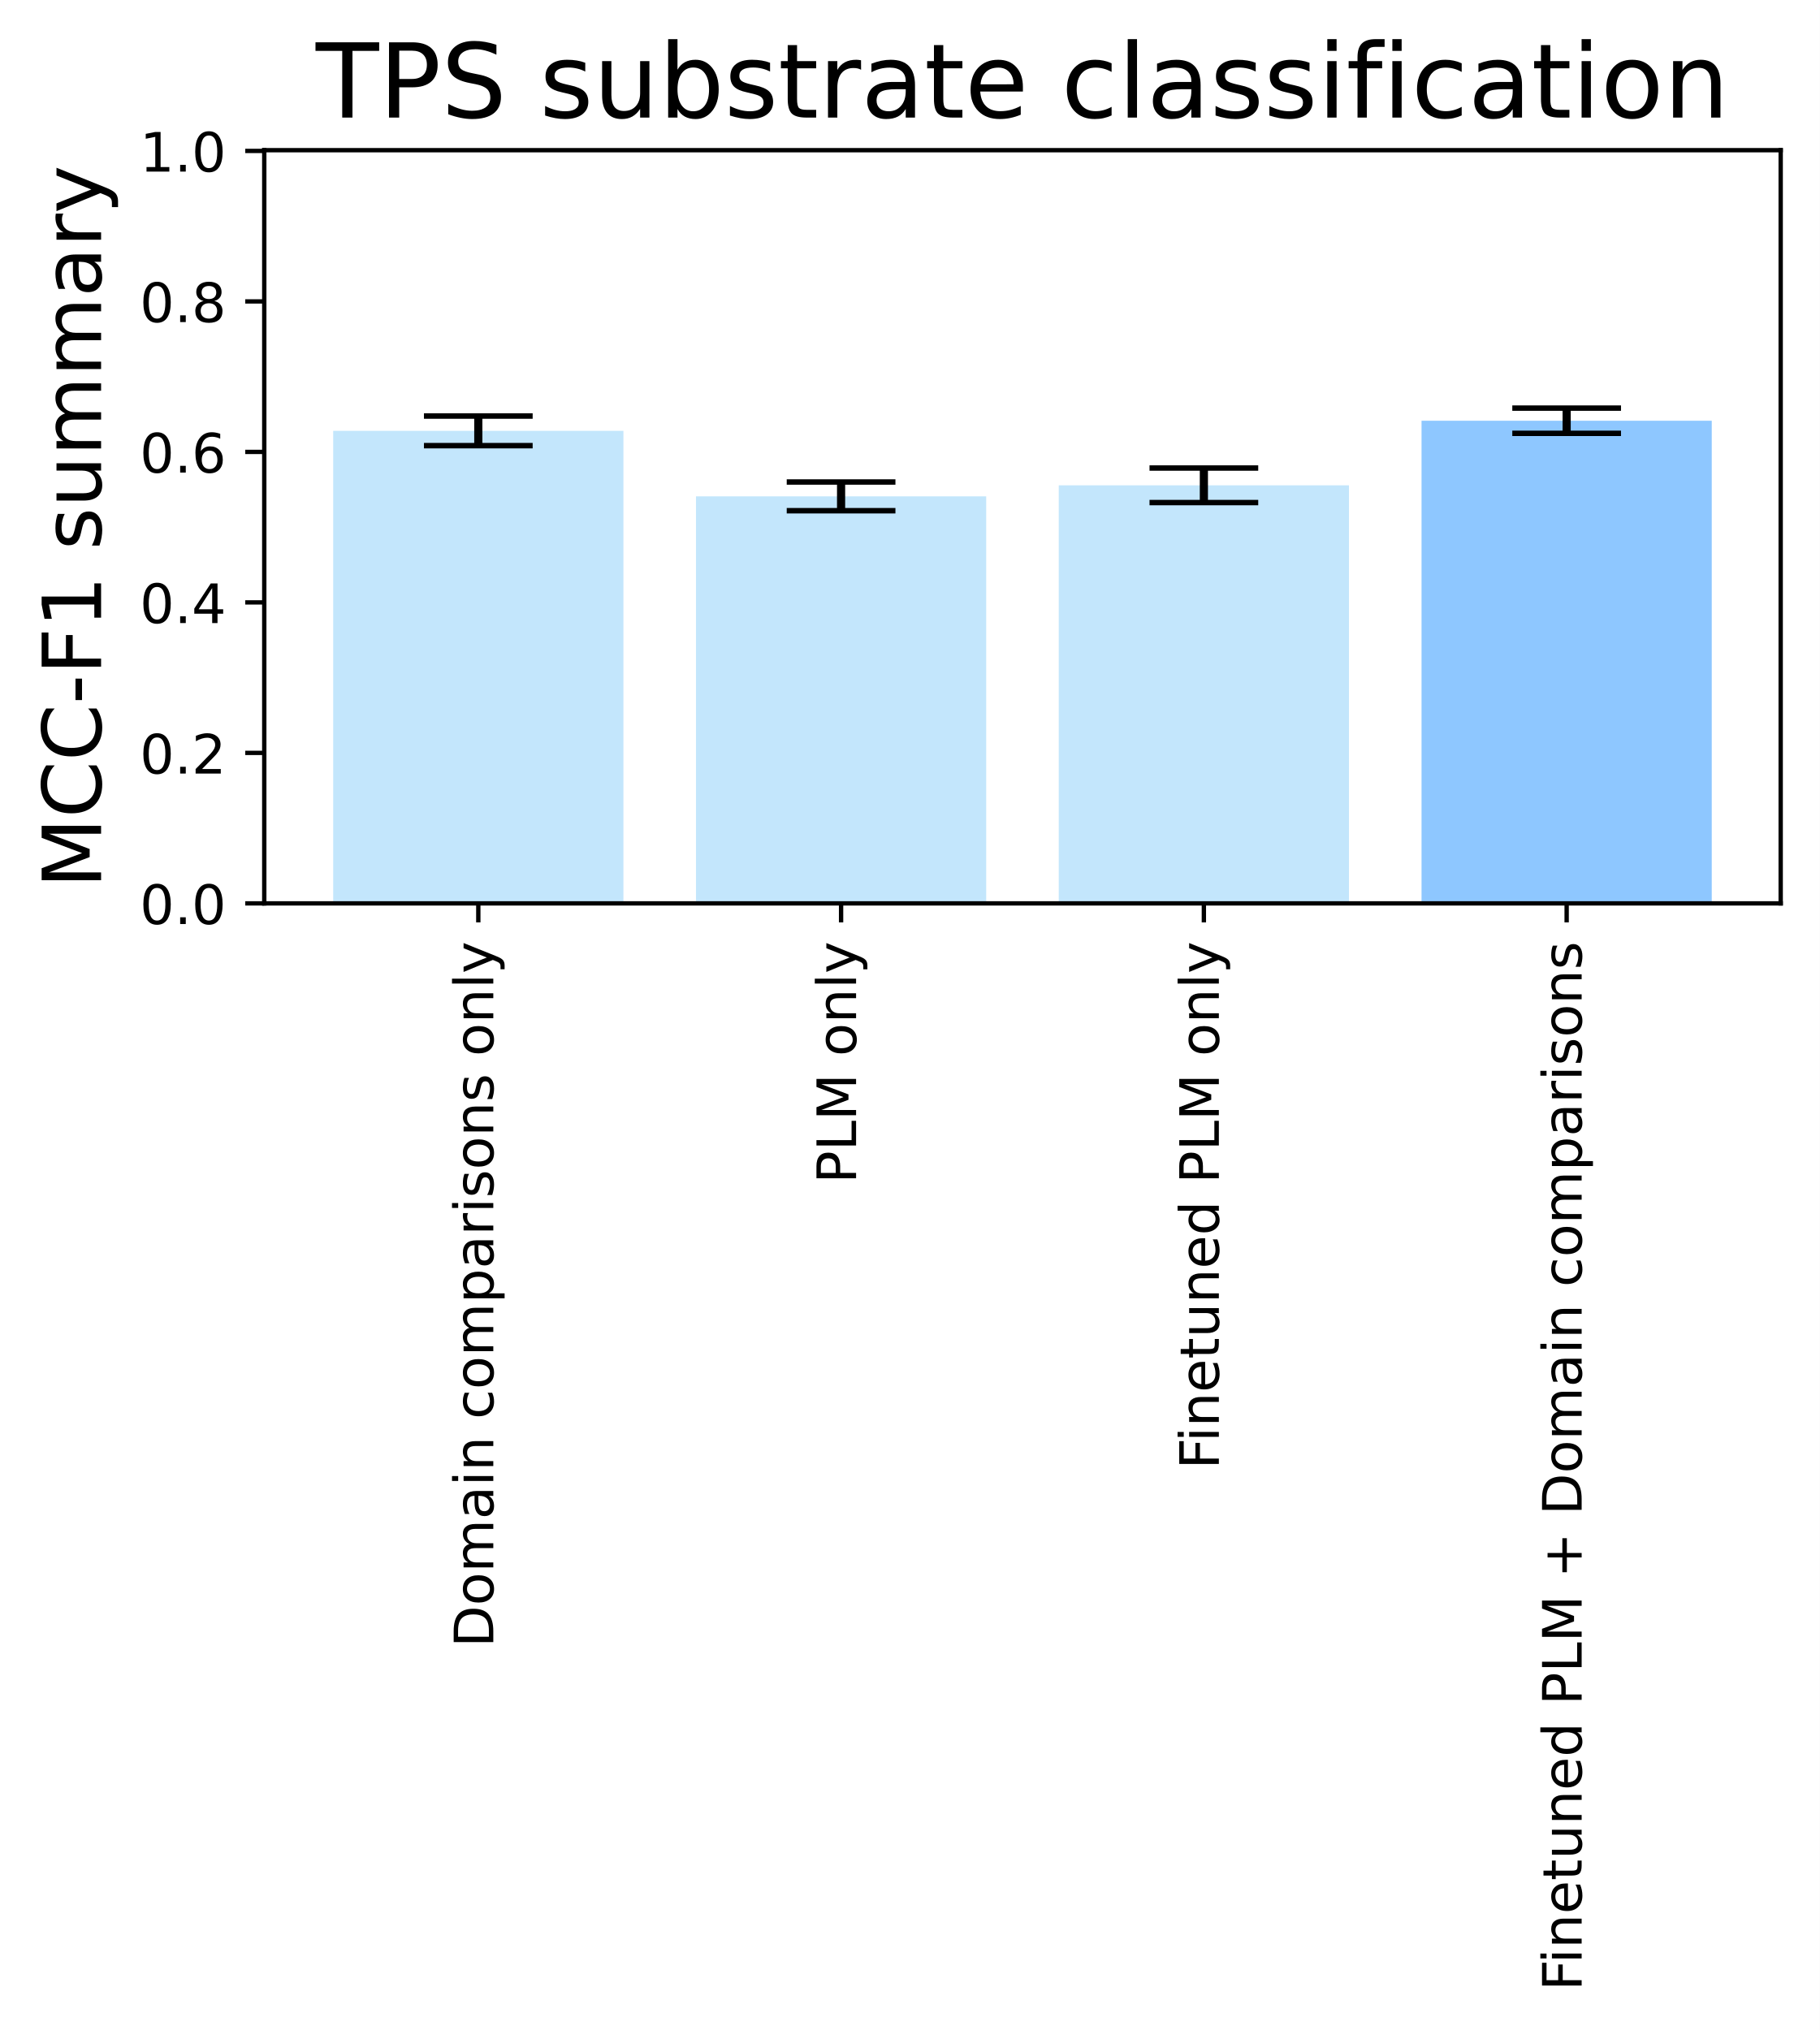
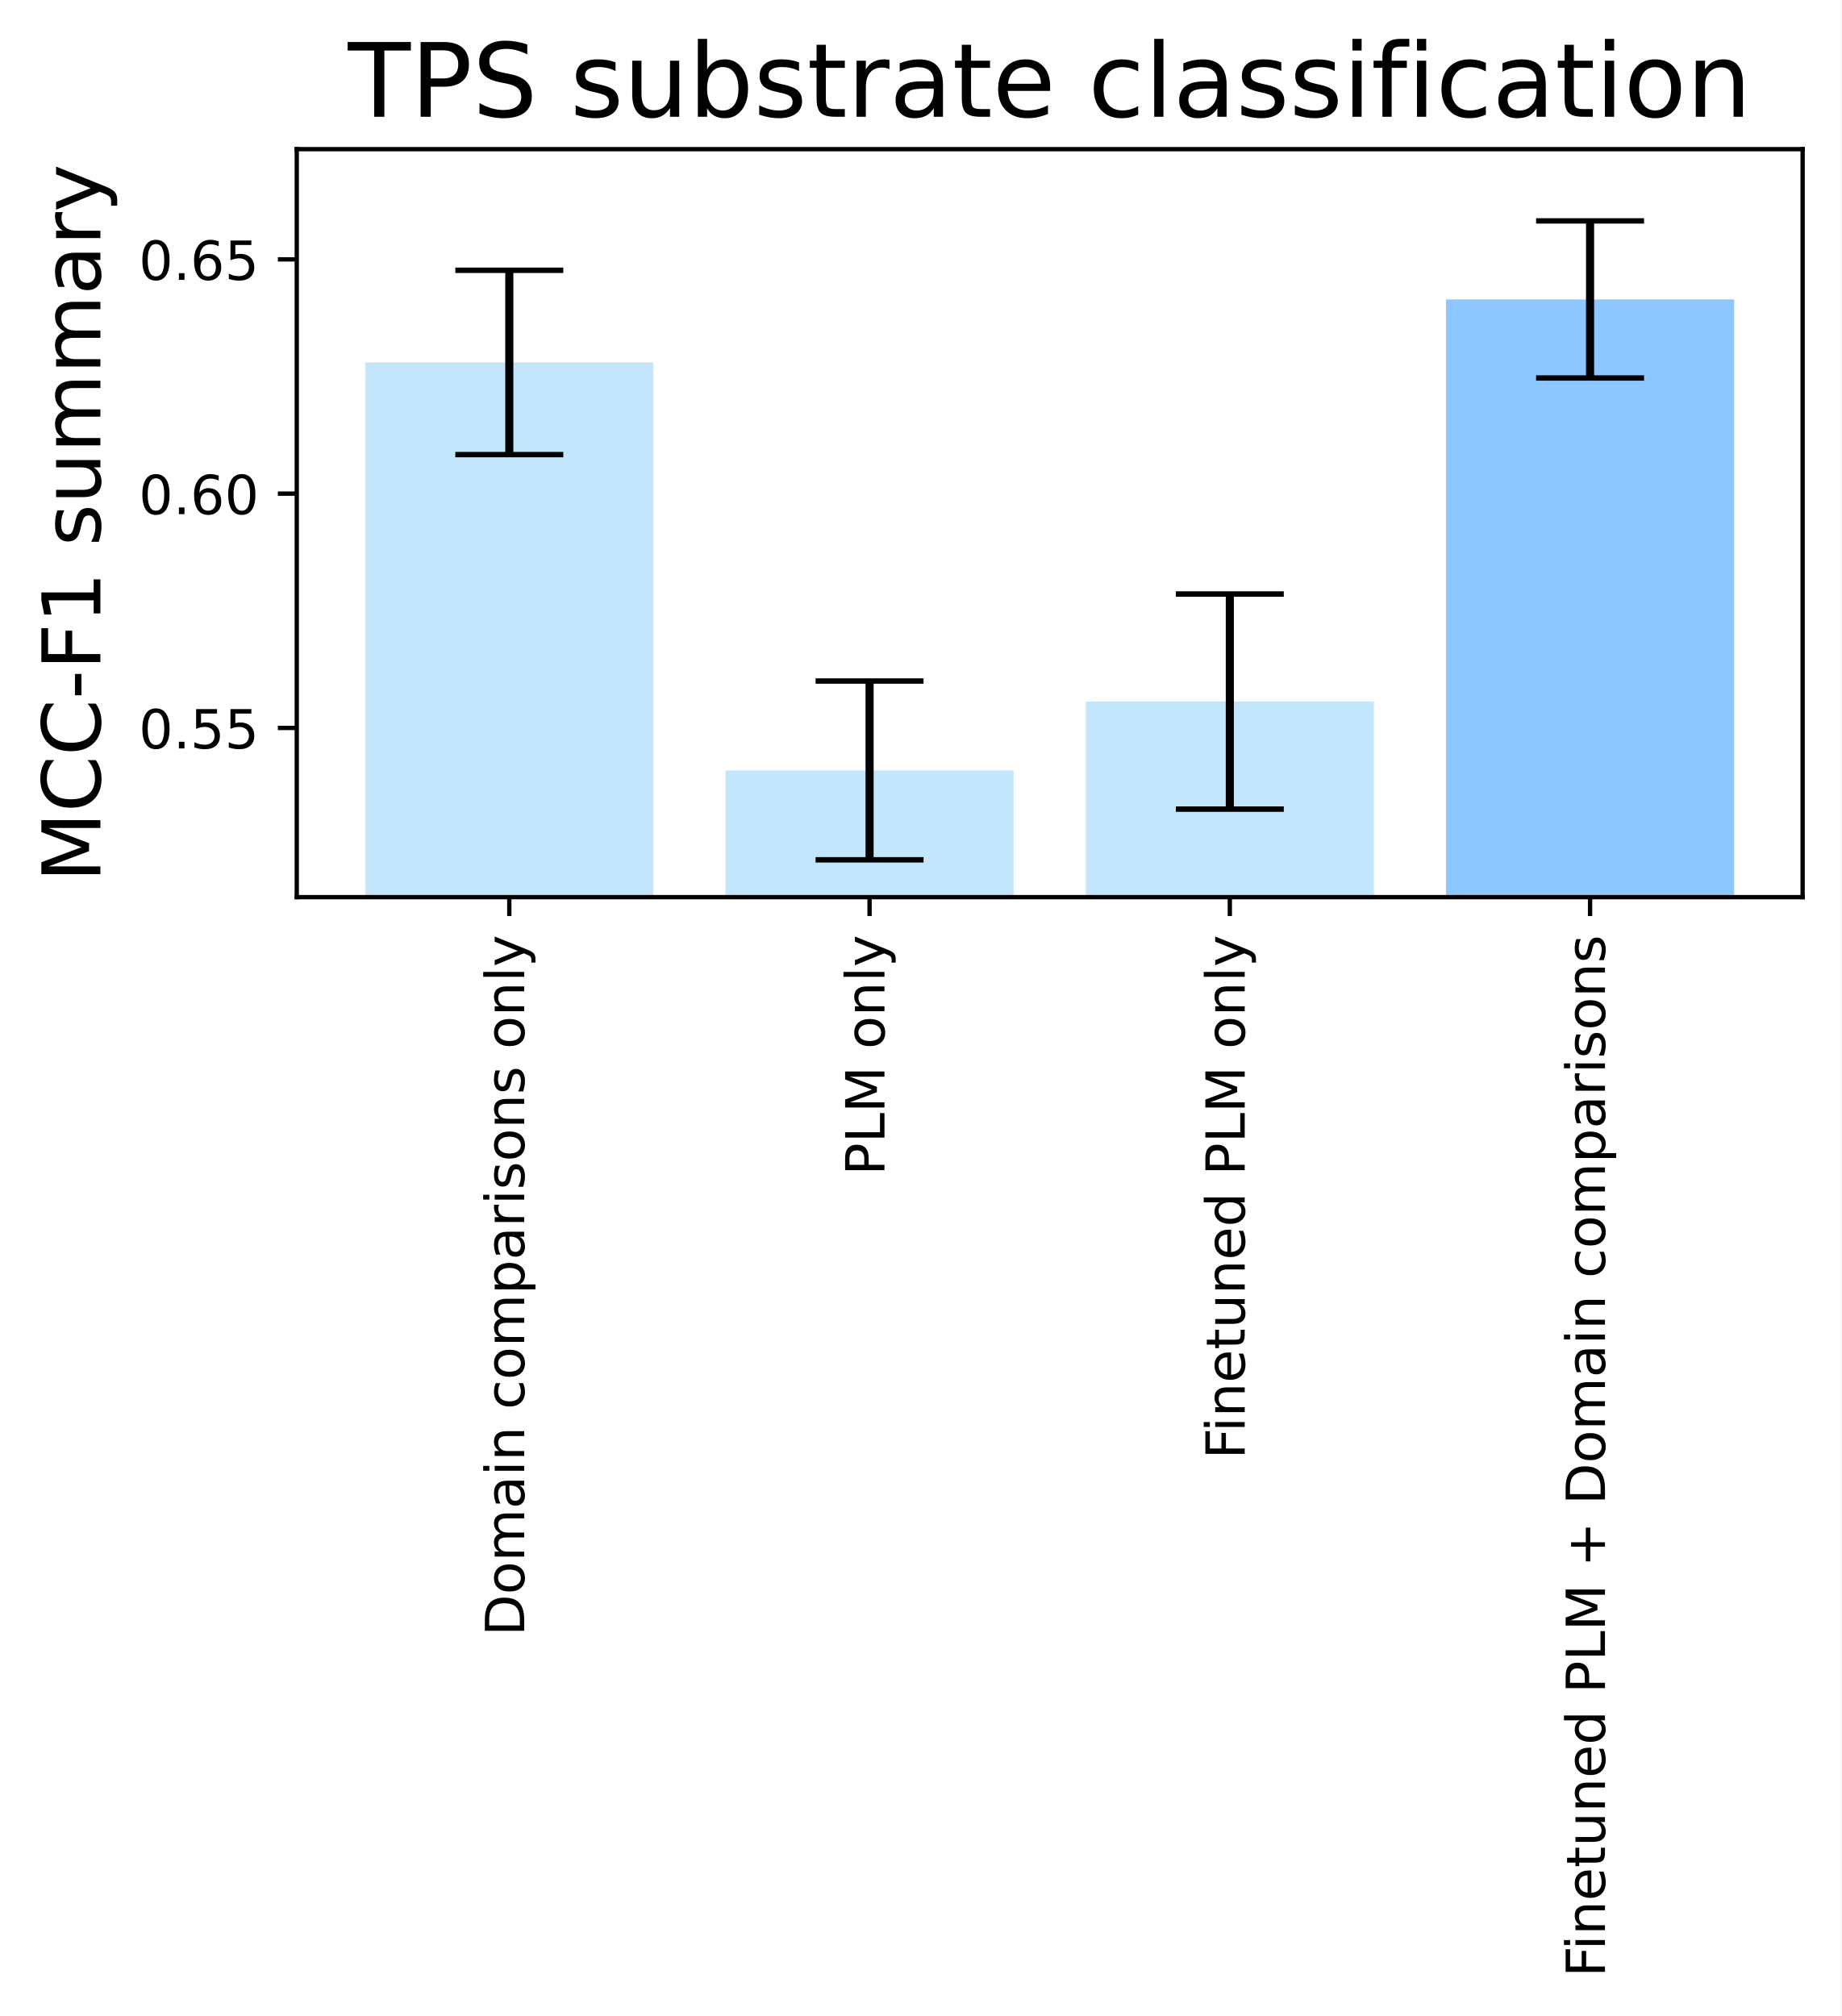
- <svg xmlns="http://www.w3.org/2000/svg" xmlns:xlink="http://www.w3.org/1999/xlink" width="334.82pt" height="373.553pt" viewBox="0 0 334.82 373.553" version="1.1">
+ <svg xmlns="http://www.w3.org/2000/svg" xmlns:xlink="http://www.w3.org/1999/xlink" width="341.183pt" height="373.553pt" viewBox="0 0 341.183 373.553" version="1.1">
  <defs>
    <style type="text/css">*{stroke-linejoin: round; stroke-linecap: butt}</style>
  </defs>
  <g id="figure_1">
    <g id="patch_1">
-       <path d="M 0 373.553  L 334.82 373.553  L 334.82 0  L 0 0  z " style="fill: #ffffff" />
+       <path d="M 0 373.553  L 341.183 373.553  L 341.183 0  L 0 0  z " style="fill: #ffffff" />
    </g>
    <g id="axes_1">
      <g id="patch_2">
-         <path d="M 48.62 166.237  L 327.62 166.237  L 327.62 27.637  L 48.62 27.637  z " style="fill: #ffffff" />
+         <path d="M 54.983 166.237  L 333.983 166.237  L 333.983 27.637  L 54.983 27.637  z " style="fill: #ffffff" />
      </g>
      <g id="patch_3">
-         <path d="M 61.302 166.237  L 114.699 166.237  L 114.699 79.283  L 61.302 79.283  z " clip-path="url(#p6fb49a8a9d)" style="fill: #87cefa; opacity: 0.5" />
+         <path d="M 67.665 612.416  L 121.062 612.416  L 121.062 67.156  L 67.665 67.156  z " clip-path="url(#pb8a973e468)" style="fill: #87cefa; opacity: 0.5" />
      </g>
      <g id="patch_4">
-         <path d="M 128.049 166.237  L 181.446 166.237  L 181.446 91.338  L 128.049 91.338  z " clip-path="url(#p6fb49a8a9d)" style="fill: #87cefa; opacity: 0.5" />
+         <path d="M 134.411 612.416  L 187.808 612.416  L 187.808 142.754  L 134.411 142.754  z " clip-path="url(#pb8a973e468)" style="fill: #87cefa; opacity: 0.5" />
      </g>
      <g id="patch_5">
-         <path d="M 194.795 166.237  L 248.192 166.237  L 248.192 89.304  L 194.795 89.304  z " clip-path="url(#p6fb49a8a9d)" style="fill: #87cefa; opacity: 0.5" />
+         <path d="M 201.157 612.416  L 254.555 612.416  L 254.555 129.997  L 201.157 129.997  z " clip-path="url(#pb8a973e468)" style="fill: #87cefa; opacity: 0.5" />
      </g>
      <g id="patch_6">
-         <path d="M 261.541 166.237  L 314.938 166.237  L 314.938 77.421  L 261.541 77.421  z " clip-path="url(#p6fb49a8a9d)" style="fill: #1e90ff; opacity: 0.5" />
+         <path d="M 267.904 612.416  L 321.301 612.416  L 321.301 55.484  L 267.904 55.484  z " clip-path="url(#pb8a973e468)" style="fill: #1e90ff; opacity: 0.5" />
      </g>
      <g id="matplotlib.axis_1">
        <g id="xtick_1">
          <g id="line2d_1">
            <defs>
-               <path id="m4527033ece" d="M 0 0  L 0 3.5  " style="stroke: #000000; stroke-width: 0.8" />
+               <path id="mb99699a117" d="M 0 0  L 0 3.5  " style="stroke: #000000; stroke-width: 0.8" />
            </defs>
            <g>
-               <use xlink:href="#m4527033ece" x="88.001" y="166.237" style="stroke: #000000; stroke-width: 0.8" />
+               <use xlink:href="#mb99699a117" x="94.363" y="166.237" style="stroke: #000000; stroke-width: 0.8" />
            </g>
          </g>
          <g id="text_1">
-             <g transform="translate(90.76007 303.148) rotate(-90) scale(0.1 -0.1)">
+             <g transform="translate(97.12257 303.148) rotate(-90) scale(0.1 -0.1)">
              <defs>
                <path id="DejaVuSans-44" d="M 1259 4147  L 1259 519  L 2022 519  Q 2988 519 3436 956  Q 3884 1394 3884 2338  Q 3884 3275 3436 3711  Q 2988 4147 2022 4147  L 1259 4147  z M 628 4666  L 1925 4666  Q 3281 4666 3915 4102  Q 4550 3538 4550 2338  Q 4550 1131 3912 565  Q 3275 0 1925 0  L 628 0  L 628 4666  z " transform="scale(0.015625)" />
                <path id="DejaVuSans-6f" d="M 1959 3097  Q 1497 3097 1228 2736  Q 959 2375 959 1747  Q 959 1119 1226 758  Q 1494 397 1959 397  Q 2419 397 2687 759  Q 2956 1122 2956 1747  Q 2956 2369 2687 2733  Q 2419 3097 1959 3097  z M 1959 3584  Q 2709 3584 3137 3096  Q 3566 2609 3566 1747  Q 3566 888 3137 398  Q 2709 -91 1959 -91  Q 1206 -91 779 398  Q 353 888 353 1747  Q 353 2609 779 3096  Q 1206 3584 1959 3584  z " transform="scale(0.015625)" />
                <path id="DejaVuSans-6d" d="M 3328 2828  Q 3544 3216 3844 3400  Q 4144 3584 4550 3584  Q 5097 3584 5394 3201  Q 5691 2819 5691 2113  L 5691 0  L 5113 0  L 5113 2094  Q 5113 2597 4934 2840  Q 4756 3084 4391 3084  Q 3944 3084 3684 2787  Q 3425 2491 3425 1978  L 3425 0  L 2847 0  L 2847 2094  Q 2847 2600 2669 2842  Q 2491 3084 2119 3084  Q 1678 3084 1418 2786  Q 1159 2488 1159 1978  L 1159 0  L 581 0  L 581 3500  L 1159 3500  L 1159 2956  Q 1356 3278 1631 3431  Q 1906 3584 2284 3584  Q 2666 3584 2933 3390  Q 3200 3197 3328 2828  z " transform="scale(0.015625)" />
                <path id="DejaVuSans-61" d="M 2194 1759  Q 1497 1759 1228 1600  Q 959 1441 959 1056  Q 959 750 1161 570  Q 1363 391 1709 391  Q 2188 391 2477 730  Q 2766 1069 2766 1631  L 2766 1759  L 2194 1759  z M 3341 1997  L 3341 0  L 2766 0  L 2766 531  Q 2569 213 2275 61  Q 1981 -91 1556 -91  Q 1019 -91 701 211  Q 384 513 384 1019  Q 384 1609 779 1909  Q 1175 2209 1959 2209  L 2766 2209  L 2766 2266  Q 2766 2663 2505 2880  Q 2244 3097 1772 3097  Q 1472 3097 1187 3025  Q 903 2953 641 2809  L 641 3341  Q 956 3463 1253 3523  Q 1550 3584 1831 3584  Q 2591 3584 2966 3190  Q 3341 2797 3341 1997  z " transform="scale(0.015625)" />
                <path id="DejaVuSans-69" d="M 603 3500  L 1178 3500  L 1178 0  L 603 0  L 603 3500  z M 603 4863  L 1178 4863  L 1178 4134  L 603 4134  L 603 4863  z " transform="scale(0.015625)" />
                <path id="DejaVuSans-6e" d="M 3513 2113  L 3513 0  L 2938 0  L 2938 2094  Q 2938 2591 2744 2837  Q 2550 3084 2163 3084  Q 1697 3084 1428 2787  Q 1159 2491 1159 1978  L 1159 0  L 581 0  L 581 3500  L 1159 3500  L 1159 2956  Q 1366 3272 1645 3428  Q 1925 3584 2291 3584  Q 2894 3584 3203 3211  Q 3513 2838 3513 2113  z " transform="scale(0.015625)" />
                <path id="DejaVuSans-20" transform="scale(0.015625)" />
                <path id="DejaVuSans-63" d="M 3122 3366  L 3122 2828  Q 2878 2963 2633 3030  Q 2388 3097 2138 3097  Q 1578 3097 1268 2742  Q 959 2388 959 1747  Q 959 1106 1268 751  Q 1578 397 2138 397  Q 2388 397 2633 464  Q 2878 531 3122 666  L 3122 134  Q 2881 22 2623 -34  Q 2366 -91 2075 -91  Q 1284 -91 818 406  Q 353 903 353 1747  Q 353 2603 823 3093  Q 1294 3584 2113 3584  Q 2378 3584 2631 3529  Q 2884 3475 3122 3366  z " transform="scale(0.015625)" />
                <path id="DejaVuSans-70" d="M 1159 525  L 1159 -1331  L 581 -1331  L 581 3500  L 1159 3500  L 1159 2969  Q 1341 3281 1617 3432  Q 1894 3584 2278 3584  Q 2916 3584 3314 3078  Q 3713 2572 3713 1747  Q 3713 922 3314 415  Q 2916 -91 2278 -91  Q 1894 -91 1617 61  Q 1341 213 1159 525  z M 3116 1747  Q 3116 2381 2855 2742  Q 2594 3103 2138 3103  Q 1681 3103 1420 2742  Q 1159 2381 1159 1747  Q 1159 1113 1420 752  Q 1681 391 2138 391  Q 2594 391 2855 752  Q 3116 1113 3116 1747  z " transform="scale(0.015625)" />
                <path id="DejaVuSans-72" d="M 2631 2963  Q 2534 3019 2420 3045  Q 2306 3072 2169 3072  Q 1681 3072 1420 2755  Q 1159 2438 1159 1844  L 1159 0  L 581 0  L 581 3500  L 1159 3500  L 1159 2956  Q 1341 3275 1631 3429  Q 1922 3584 2338 3584  Q 2397 3584 2469 3576  Q 2541 3569 2628 3553  L 2631 2963  z " transform="scale(0.015625)" />
                <path id="DejaVuSans-73" d="M 2834 3397  L 2834 2853  Q 2591 2978 2328 3040  Q 2066 3103 1784 3103  Q 1356 3103 1142 2972  Q 928 2841 928 2578  Q 928 2378 1081 2264  Q 1234 2150 1697 2047  L 1894 2003  Q 2506 1872 2764 1633  Q 3022 1394 3022 966  Q 3022 478 2636 193  Q 2250 -91 1575 -91  Q 1294 -91 989 -36  Q 684 19 347 128  L 347 722  Q 666 556 975 473  Q 1284 391 1588 391  Q 1994 391 2212 530  Q 2431 669 2431 922  Q 2431 1156 2273 1281  Q 2116 1406 1581 1522  L 1381 1569  Q 847 1681 609 1914  Q 372 2147 372 2553  Q 372 3047 722 3315  Q 1072 3584 1716 3584  Q 2034 3584 2315 3537  Q 2597 3491 2834 3397  z " transform="scale(0.015625)" />
                <path id="DejaVuSans-6c" d="M 603 4863  L 1178 4863  L 1178 0  L 603 0  L 603 4863  z " transform="scale(0.015625)" />
                <path id="DejaVuSans-79" d="M 2059 -325  Q 1816 -950 1584 -1140  Q 1353 -1331 966 -1331  L 506 -1331  L 506 -850  L 844 -850  Q 1081 -850 1212 -737  Q 1344 -625 1503 -206  L 1606 56  L 191 3500  L 800 3500  L 1894 763  L 2988 3500  L 3597 3500  L 2059 -325  z " transform="scale(0.015625)" />
              </defs>
              <use xlink:href="#DejaVuSans-44" />
              <use xlink:href="#DejaVuSans-6f" x="77.002" />
              <use xlink:href="#DejaVuSans-6d" x="138.184" />
              <use xlink:href="#DejaVuSans-61" x="235.596" />
              <use xlink:href="#DejaVuSans-69" x="296.875" />
              <use xlink:href="#DejaVuSans-6e" x="324.658" />
              <use xlink:href="#DejaVuSans-20" x="388.037" />
              <use xlink:href="#DejaVuSans-63" x="419.824" />
              <use xlink:href="#DejaVuSans-6f" x="474.805" />
              <use xlink:href="#DejaVuSans-6d" x="535.986" />
              <use xlink:href="#DejaVuSans-70" x="633.398" />
              <use xlink:href="#DejaVuSans-61" x="696.875" />
              <use xlink:href="#DejaVuSans-72" x="758.154" />
              <use xlink:href="#DejaVuSans-69" x="799.268" />
              <use xlink:href="#DejaVuSans-73" x="827.051" />
              <use xlink:href="#DejaVuSans-6f" x="879.15" />
              <use xlink:href="#DejaVuSans-6e" x="940.332" />
              <use xlink:href="#DejaVuSans-73" x="1003.711" />
              <use xlink:href="#DejaVuSans-20" x="1055.811" />
              <use xlink:href="#DejaVuSans-6f" x="1087.598" />
              <use xlink:href="#DejaVuSans-6e" x="1148.779" />
              <use xlink:href="#DejaVuSans-6c" x="1212.158" />
              <use xlink:href="#DejaVuSans-79" x="1239.941" />
            </g>
          </g>
        </g>
        <g id="xtick_2">
          <g id="line2d_2">
            <g>
-               <use xlink:href="#m4527033ece" x="154.747" y="166.237" style="stroke: #000000; stroke-width: 0.8" />
+               <use xlink:href="#mb99699a117" x="161.11" y="166.237" style="stroke: #000000; stroke-width: 0.8" />
            </g>
          </g>
          <g id="text_2">
-             <g transform="translate(157.5065 217.798) rotate(-90) scale(0.1 -0.1)">
+             <g transform="translate(163.869 217.798) rotate(-90) scale(0.1 -0.1)">
              <defs>
                <path id="DejaVuSans-50" d="M 1259 4147  L 1259 2394  L 2053 2394  Q 2494 2394 2734 2622  Q 2975 2850 2975 3272  Q 2975 3691 2734 3919  Q 2494 4147 2053 4147  L 1259 4147  z M 628 4666  L 2053 4666  Q 2838 4666 3239 4311  Q 3641 3956 3641 3272  Q 3641 2581 3239 2228  Q 2838 1875 2053 1875  L 1259 1875  L 1259 0  L 628 0  L 628 4666  z " transform="scale(0.015625)" />
                <path id="DejaVuSans-4c" d="M 628 4666  L 1259 4666  L 1259 531  L 3531 531  L 3531 0  L 628 0  L 628 4666  z " transform="scale(0.015625)" />
                <path id="DejaVuSans-4d" d="M 628 4666  L 1569 4666  L 2759 1491  L 3956 4666  L 4897 4666  L 4897 0  L 4281 0  L 4281 4097  L 3078 897  L 2444 897  L 1241 4097  L 1241 0  L 628 0  L 628 4666  z " transform="scale(0.015625)" />
              </defs>
              <use xlink:href="#DejaVuSans-50" />
              <use xlink:href="#DejaVuSans-4c" x="60.303" />
              <use xlink:href="#DejaVuSans-4d" x="116.016" />
              <use xlink:href="#DejaVuSans-20" x="202.295" />
              <use xlink:href="#DejaVuSans-6f" x="234.082" />
              <use xlink:href="#DejaVuSans-6e" x="295.264" />
              <use xlink:href="#DejaVuSans-6c" x="358.643" />
              <use xlink:href="#DejaVuSans-79" x="386.426" />
            </g>
          </g>
        </g>
        <g id="xtick_3">
          <g id="line2d_3">
            <g>
-               <use xlink:href="#m4527033ece" x="221.494" y="166.237" style="stroke: #000000; stroke-width: 0.8" />
+               <use xlink:href="#mb99699a117" x="227.856" y="166.237" style="stroke: #000000; stroke-width: 0.8" />
            </g>
          </g>
          <g id="text_3">
-             <g transform="translate(224.2529 270.3683) rotate(-90) scale(0.1 -0.1)">
+             <g transform="translate(230.6154 270.3683) rotate(-90) scale(0.1 -0.1)">
              <defs>
                <path id="DejaVuSans-46" d="M 628 4666  L 3309 4666  L 3309 4134  L 1259 4134  L 1259 2759  L 3109 2759  L 3109 2228  L 1259 2228  L 1259 0  L 628 0  L 628 4666  z " transform="scale(0.015625)" />
                <path id="DejaVuSans-65" d="M 3597 1894  L 3597 1613  L 953 1613  Q 991 1019 1311 708  Q 1631 397 2203 397  Q 2534 397 2845 478  Q 3156 559 3463 722  L 3463 178  Q 3153 47 2828 -22  Q 2503 -91 2169 -91  Q 1331 -91 842 396  Q 353 884 353 1716  Q 353 2575 817 3079  Q 1281 3584 2069 3584  Q 2775 3584 3186 3129  Q 3597 2675 3597 1894  z M 3022 2063  Q 3016 2534 2758 2815  Q 2500 3097 2075 3097  Q 1594 3097 1305 2825  Q 1016 2553 972 2059  L 3022 2063  z " transform="scale(0.015625)" />
                <path id="DejaVuSans-74" d="M 1172 4494  L 1172 3500  L 2356 3500  L 2356 3053  L 1172 3053  L 1172 1153  Q 1172 725 1289 603  Q 1406 481 1766 481  L 2356 481  L 2356 0  L 1766 0  Q 1100 0 847 248  Q 594 497 594 1153  L 594 3053  L 172 3053  L 172 3500  L 594 3500  L 594 4494  L 1172 4494  z " transform="scale(0.015625)" />
                <path id="DejaVuSans-75" d="M 544 1381  L 544 3500  L 1119 3500  L 1119 1403  Q 1119 906 1312 657  Q 1506 409 1894 409  Q 2359 409 2629 706  Q 2900 1003 2900 1516  L 2900 3500  L 3475 3500  L 3475 0  L 2900 0  L 2900 538  Q 2691 219 2414 64  Q 2138 -91 1772 -91  Q 1169 -91 856 284  Q 544 659 544 1381  z M 1991 3584  L 1991 3584  z " transform="scale(0.015625)" />
                <path id="DejaVuSans-64" d="M 2906 2969  L 2906 4863  L 3481 4863  L 3481 0  L 2906 0  L 2906 525  Q 2725 213 2448 61  Q 2172 -91 1784 -91  Q 1150 -91 751 415  Q 353 922 353 1747  Q 353 2572 751 3078  Q 1150 3584 1784 3584  Q 2172 3584 2448 3432  Q 2725 3281 2906 2969  z M 947 1747  Q 947 1113 1208 752  Q 1469 391 1925 391  Q 2381 391 2643 752  Q 2906 1113 2906 1747  Q 2906 2381 2643 2742  Q 2381 3103 1925 3103  Q 1469 3103 1208 2742  Q 947 2381 947 1747  z " transform="scale(0.015625)" />
              </defs>
              <use xlink:href="#DejaVuSans-46" />
              <use xlink:href="#DejaVuSans-69" x="50.27" />
              <use xlink:href="#DejaVuSans-6e" x="78.053" />
              <use xlink:href="#DejaVuSans-65" x="141.432" />
              <use xlink:href="#DejaVuSans-74" x="202.955" />
              <use xlink:href="#DejaVuSans-75" x="242.164" />
              <use xlink:href="#DejaVuSans-6e" x="305.543" />
              <use xlink:href="#DejaVuSans-65" x="368.922" />
              <use xlink:href="#DejaVuSans-64" x="430.445" />
              <use xlink:href="#DejaVuSans-20" x="493.922" />
              <use xlink:href="#DejaVuSans-50" x="525.709" />
              <use xlink:href="#DejaVuSans-4c" x="586.012" />
              <use xlink:href="#DejaVuSans-4d" x="641.725" />
              <use xlink:href="#DejaVuSans-20" x="728.004" />
              <use xlink:href="#DejaVuSans-6f" x="759.791" />
              <use xlink:href="#DejaVuSans-6e" x="820.973" />
              <use xlink:href="#DejaVuSans-6c" x="884.352" />
              <use xlink:href="#DejaVuSans-79" x="912.135" />
            </g>
          </g>
        </g>
        <g id="xtick_4">
          <g id="line2d_4">
            <g>
-               <use xlink:href="#m4527033ece" x="288.24" y="166.237" style="stroke: #000000; stroke-width: 0.8" />
+               <use xlink:href="#mb99699a117" x="294.602" y="166.237" style="stroke: #000000; stroke-width: 0.8" />
            </g>
          </g>
          <g id="text_4">
-             <g transform="translate(290.9993 366.3527) rotate(-90) scale(0.1 -0.1)">
+             <g transform="translate(297.3618 366.3527) rotate(-90) scale(0.1 -0.1)">
              <defs>
                <path id="DejaVuSans-2b" d="M 2944 4013  L 2944 2272  L 4684 2272  L 4684 1741  L 2944 1741  L 2944 0  L 2419 0  L 2419 1741  L 678 1741  L 678 2272  L 2419 2272  L 2419 4013  L 2944 4013  z " transform="scale(0.015625)" />
              </defs>
              <use xlink:href="#DejaVuSans-46" />
              <use xlink:href="#DejaVuSans-69" x="50.27" />
              <use xlink:href="#DejaVuSans-6e" x="78.053" />
              <use xlink:href="#DejaVuSans-65" x="141.432" />
              <use xlink:href="#DejaVuSans-74" x="202.955" />
              <use xlink:href="#DejaVuSans-75" x="242.164" />
              <use xlink:href="#DejaVuSans-6e" x="305.543" />
              <use xlink:href="#DejaVuSans-65" x="368.922" />
              <use xlink:href="#DejaVuSans-64" x="430.445" />
              <use xlink:href="#DejaVuSans-20" x="493.922" />
              <use xlink:href="#DejaVuSans-50" x="525.709" />
              <use xlink:href="#DejaVuSans-4c" x="586.012" />
              <use xlink:href="#DejaVuSans-4d" x="641.725" />
              <use xlink:href="#DejaVuSans-20" x="728.004" />
              <use xlink:href="#DejaVuSans-2b" x="759.791" />
              <use xlink:href="#DejaVuSans-20" x="843.58" />
              <use xlink:href="#DejaVuSans-44" x="875.367" />
              <use xlink:href="#DejaVuSans-6f" x="952.369" />
              <use xlink:href="#DejaVuSans-6d" x="1013.551" />
              <use xlink:href="#DejaVuSans-61" x="1110.963" />
              <use xlink:href="#DejaVuSans-69" x="1172.242" />
              <use xlink:href="#DejaVuSans-6e" x="1200.025" />
              <use xlink:href="#DejaVuSans-20" x="1263.404" />
              <use xlink:href="#DejaVuSans-63" x="1295.191" />
              <use xlink:href="#DejaVuSans-6f" x="1350.172" />
              <use xlink:href="#DejaVuSans-6d" x="1411.354" />
              <use xlink:href="#DejaVuSans-70" x="1508.766" />
              <use xlink:href="#DejaVuSans-61" x="1572.242" />
              <use xlink:href="#DejaVuSans-72" x="1633.521" />
              <use xlink:href="#DejaVuSans-69" x="1674.635" />
              <use xlink:href="#DejaVuSans-73" x="1702.418" />
              <use xlink:href="#DejaVuSans-6f" x="1754.518" />
              <use xlink:href="#DejaVuSans-6e" x="1815.699" />
              <use xlink:href="#DejaVuSans-73" x="1879.078" />
            </g>
          </g>
        </g>
      </g>
      <g id="matplotlib.axis_2">
        <g id="ytick_1">
          <g id="line2d_5">
            <defs>
-               <path id="md276d416a2" d="M 0 0  L -3.5 0  " style="stroke: #000000; stroke-width: 0.8" />
+               <path id="m0a76ee9737" d="M 0 0  L -3.5 0  " style="stroke: #000000; stroke-width: 0.8" />
            </defs>
            <g>
-               <use xlink:href="#md276d416a2" x="48.62" y="166.237" style="stroke: #000000; stroke-width: 0.8" />
+               <use xlink:href="#m0a76ee9737" x="54.983" y="134.882" style="stroke: #000000; stroke-width: 0.8" />
            </g>
          </g>
          <g id="text_5">
-             <g transform="translate(25.71719 170.0362) scale(0.1 -0.1)">
+             <g transform="translate(25.71719 138.6815) scale(0.1 -0.1)">
              <defs>
                <path id="DejaVuSans-30" d="M 2034 4250  Q 1547 4250 1301 3770  Q 1056 3291 1056 2328  Q 1056 1369 1301 889  Q 1547 409 2034 409  Q 2525 409 2770 889  Q 3016 1369 3016 2328  Q 3016 3291 2770 3770  Q 2525 4250 2034 4250  z M 2034 4750  Q 2819 4750 3233 4129  Q 3647 3509 3647 2328  Q 3647 1150 3233 529  Q 2819 -91 2034 -91  Q 1250 -91 836 529  Q 422 1150 422 2328  Q 422 3509 836 4129  Q 1250 4750 2034 4750  z " transform="scale(0.015625)" />
                <path id="DejaVuSans-2e" d="M 684 794  L 1344 794  L 1344 0  L 684 0  L 684 794  z " transform="scale(0.015625)" />
+                 <path id="DejaVuSans-35" d="M 691 4666  L 3169 4666  L 3169 4134  L 1269 4134  L 1269 2991  Q 1406 3038 1543 3061  Q 1681 3084 1819 3084  Q 2600 3084 3056 2656  Q 3513 2228 3513 1497  Q 3513 744 3044 326  Q 2575 -91 1722 -91  Q 1428 -91 1123 -41  Q 819 9 494 109  L 494 744  Q 775 591 1075 516  Q 1375 441 1709 441  Q 2250 441 2565 725  Q 2881 1009 2881 1497  Q 2881 1984 2565 2268  Q 2250 2553 1709 2553  Q 1456 2553 1204 2497  Q 953 2441 691 2322  L 691 4666  z " transform="scale(0.015625)" />
              </defs>
              <use xlink:href="#DejaVuSans-30" />
              <use xlink:href="#DejaVuSans-2e" x="63.623" />
-               <use xlink:href="#DejaVuSans-30" x="95.41" />
+               <use xlink:href="#DejaVuSans-35" x="95.41" />
+               <use xlink:href="#DejaVuSans-35" x="159.033" />
            </g>
          </g>
        </g>
        <g id="ytick_2">
          <g id="line2d_6">
            <g>
-               <use xlink:href="#md276d416a2" x="48.62" y="138.545" style="stroke: #000000; stroke-width: 0.8" />
+               <use xlink:href="#m0a76ee9737" x="54.983" y="91.47" style="stroke: #000000; stroke-width: 0.8" />
            </g>
          </g>
          <g id="text_6">
-             <g transform="translate(25.71719 142.3439) scale(0.1 -0.1)">
-               <defs>
-                 <path id="DejaVuSans-32" d="M 1228 531  L 3431 531  L 3431 0  L 469 0  L 469 531  Q 828 903 1448 1529  Q 2069 2156 2228 2338  Q 2531 2678 2651 2914  Q 2772 3150 2772 3378  Q 2772 3750 2511 3984  Q 2250 4219 1831 4219  Q 1534 4219 1204 4116  Q 875 4013 500 3803  L 500 4441  Q 881 4594 1212 4672  Q 1544 4750 1819 4750  Q 2544 4750 2975 4387  Q 3406 4025 3406 3419  Q 3406 3131 3298 2873  Q 3191 2616 2906 2266  Q 2828 2175 2409 1742  Q 1991 1309 1228 531  z " transform="scale(0.015625)" />
-               </defs>
-               <use xlink:href="#DejaVuSans-30" />
-               <use xlink:href="#DejaVuSans-2e" x="63.623" />
-               <use xlink:href="#DejaVuSans-32" x="95.41" />
-             </g>
-           </g>
-         </g>
-         <g id="ytick_3">
-           <g id="line2d_7">
-             <g>
-               <use xlink:href="#md276d416a2" x="48.62" y="110.852" style="stroke: #000000; stroke-width: 0.8" />
-             </g>
-           </g>
-           <g id="text_7">
-             <g transform="translate(25.71719 114.6516) scale(0.1 -0.1)">
-               <defs>
-                 <path id="DejaVuSans-34" d="M 2419 4116  L 825 1625  L 2419 1625  L 2419 4116  z M 2253 4666  L 3047 4666  L 3047 1625  L 3713 1625  L 3713 1100  L 3047 1100  L 3047 0  L 2419 0  L 2419 1100  L 313 1100  L 313 1709  L 2253 4666  z " transform="scale(0.015625)" />
-               </defs>
-               <use xlink:href="#DejaVuSans-30" />
-               <use xlink:href="#DejaVuSans-2e" x="63.623" />
-               <use xlink:href="#DejaVuSans-34" x="95.41" />
-             </g>
-           </g>
-         </g>
-         <g id="ytick_4">
-           <g id="line2d_8">
-             <g>
-               <use xlink:href="#md276d416a2" x="48.62" y="83.16" style="stroke: #000000; stroke-width: 0.8" />
-             </g>
-           </g>
-           <g id="text_8">
-             <g transform="translate(25.71719 86.95933) scale(0.1 -0.1)">
+             <g transform="translate(25.71719 95.26941) scale(0.1 -0.1)">
              <defs>
                <path id="DejaVuSans-36" d="M 2113 2584  Q 1688 2584 1439 2293  Q 1191 2003 1191 1497  Q 1191 994 1439 701  Q 1688 409 2113 409  Q 2538 409 2786 701  Q 3034 994 3034 1497  Q 3034 2003 2786 2293  Q 2538 2584 2113 2584  z M 3366 4563  L 3366 3988  Q 3128 4100 2886 4159  Q 2644 4219 2406 4219  Q 1781 4219 1451 3797  Q 1122 3375 1075 2522  Q 1259 2794 1537 2939  Q 1816 3084 2150 3084  Q 2853 3084 3261 2657  Q 3669 2231 3669 1497  Q 3669 778 3244 343  Q 2819 -91 2113 -91  Q 1303 -91 875 529  Q 447 1150 447 2328  Q 447 3434 972 4092  Q 1497 4750 2381 4750  Q 2619 4750 2861 4703  Q 3103 4656 3366 4563  z " transform="scale(0.015625)" />
              </defs>
              <use xlink:href="#DejaVuSans-30" />
              <use xlink:href="#DejaVuSans-2e" x="63.623" />
              <use xlink:href="#DejaVuSans-36" x="95.41" />
-             </g>
-           </g>
-         </g>
-         <g id="ytick_5">
-           <g id="line2d_9">
-             <g>
-               <use xlink:href="#md276d416a2" x="48.62" y="55.468" style="stroke: #000000; stroke-width: 0.8" />
-             </g>
-           </g>
-           <g id="text_9">
-             <g transform="translate(25.71719 59.26702) scale(0.1 -0.1)">
-               <defs>
-                 <path id="DejaVuSans-38" d="M 2034 2216  Q 1584 2216 1326 1975  Q 1069 1734 1069 1313  Q 1069 891 1326 650  Q 1584 409 2034 409  Q 2484 409 2743 651  Q 3003 894 3003 1313  Q 3003 1734 2745 1975  Q 2488 2216 2034 2216  z M 1403 2484  Q 997 2584 770 2862  Q 544 3141 544 3541  Q 544 4100 942 4425  Q 1341 4750 2034 4750  Q 2731 4750 3128 4425  Q 3525 4100 3525 3541  Q 3525 3141 3298 2862  Q 3072 2584 2669 2484  Q 3125 2378 3379 2068  Q 3634 1759 3634 1313  Q 3634 634 3220 271  Q 2806 -91 2034 -91  Q 1263 -91 848 271  Q 434 634 434 1313  Q 434 1759 690 2068  Q 947 2378 1403 2484  z M 1172 3481  Q 1172 3119 1398 2916  Q 1625 2713 2034 2713  Q 2441 2713 2670 2916  Q 2900 3119 2900 3481  Q 2900 3844 2670 4047  Q 2441 4250 2034 4250  Q 1625 4250 1398 4047  Q 1172 3844 1172 3481  z " transform="scale(0.015625)" />
-               </defs>
+               <use xlink:href="#DejaVuSans-30" x="159.033" />
+             </g>
+           </g>
+         </g>
+         <g id="ytick_3">
+           <g id="line2d_7">
+             <g>
+               <use xlink:href="#m0a76ee9737" x="54.983" y="48.058" style="stroke: #000000; stroke-width: 0.8" />
+             </g>
+           </g>
+           <g id="text_7">
+             <g transform="translate(25.71719 51.85727) scale(0.1 -0.1)">
              <use xlink:href="#DejaVuSans-30" />
              <use xlink:href="#DejaVuSans-2e" x="63.623" />
-               <use xlink:href="#DejaVuSans-38" x="95.41" />
-             </g>
-           </g>
-         </g>
-         <g id="ytick_6">
-           <g id="line2d_10">
-             <g>
-               <use xlink:href="#md276d416a2" x="48.62" y="27.775" style="stroke: #000000; stroke-width: 0.8" />
-             </g>
-           </g>
-           <g id="text_10">
-             <g transform="translate(25.71719 31.57471) scale(0.1 -0.1)">
-               <defs>
-                 <path id="DejaVuSans-31" d="M 794 531  L 1825 531  L 1825 4091  L 703 3866  L 703 4441  L 1819 4666  L 2450 4666  L 2450 531  L 3481 531  L 3481 0  L 794 0  L 794 531  z " transform="scale(0.015625)" />
-               </defs>
-               <use xlink:href="#DejaVuSans-31" />
-               <use xlink:href="#DejaVuSans-2e" x="63.623" />
-               <use xlink:href="#DejaVuSans-30" x="95.41" />
-             </g>
-           </g>
-         </g>
-         <g id="text_11">
+               <use xlink:href="#DejaVuSans-36" x="95.41" />
+               <use xlink:href="#DejaVuSans-35" x="159.033" />
+             </g>
+           </g>
+         </g>
+         <g id="text_8">
          <g transform="translate(18.59766 163.4468) rotate(-90) scale(0.15 -0.15)">
            <defs>
              <path id="DejaVuSans-43" d="M 4122 4306  L 4122 3641  Q 3803 3938 3442 4084  Q 3081 4231 2675 4231  Q 1875 4231 1450 3742  Q 1025 3253 1025 2328  Q 1025 1406 1450 917  Q 1875 428 2675 428  Q 3081 428 3442 575  Q 3803 722 4122 1019  L 4122 359  Q 3791 134 3420 21  Q 3050 -91 2638 -91  Q 1578 -91 968 557  Q 359 1206 359 2328  Q 359 3453 968 4101  Q 1578 4750 2638 4750  Q 3056 4750 3426 4639  Q 3797 4528 4122 4306  z " transform="scale(0.015625)" />
              <path id="DejaVuSans-2d" d="M 313 2009  L 1997 2009  L 1997 1497  L 313 1497  L 313 2009  z " transform="scale(0.015625)" />
+               <path id="DejaVuSans-31" d="M 794 531  L 1825 531  L 1825 4091  L 703 3866  L 703 4441  L 1819 4666  L 2450 4666  L 2450 531  L 3481 531  L 3481 0  L 794 0  L 794 531  z " transform="scale(0.015625)" />
            </defs>
            <use xlink:href="#DejaVuSans-4d" />
            <use xlink:href="#DejaVuSans-43" x="86.279" />
            <use xlink:href="#DejaVuSans-43" x="156.104" />
            <use xlink:href="#DejaVuSans-2d" x="225.928" />
            <use xlink:href="#DejaVuSans-46" x="262.012" />
            <use xlink:href="#DejaVuSans-31" x="319.531" />
            <use xlink:href="#DejaVuSans-20" x="383.154" />
            <use xlink:href="#DejaVuSans-73" x="414.941" />
            <use xlink:href="#DejaVuSans-75" x="467.041" />
            <use xlink:href="#DejaVuSans-6d" x="530.42" />
            <use xlink:href="#DejaVuSans-6d" x="627.832" />
            <use xlink:href="#DejaVuSans-61" x="725.244" />
            <use xlink:href="#DejaVuSans-72" x="786.523" />
            <use xlink:href="#DejaVuSans-79" x="827.637" />
          </g>
        </g>
      </g>
      <g id="LineCollection_1">
-         <path d="M 88.001 82.006  L 88.001 76.56  " clip-path="url(#p6fb49a8a9d)" style="fill: none; stroke: #000000; stroke-width: 1.5" />
-         <path d="M 154.747 93.98  L 154.747 88.697  " clip-path="url(#p6fb49a8a9d)" style="fill: none; stroke: #000000; stroke-width: 1.5" />
-         <path d="M 221.494 92.482  L 221.494 86.126  " clip-path="url(#p6fb49a8a9d)" style="fill: none; stroke: #000000; stroke-width: 1.5" />
-         <path d="M 288.24 79.742  L 288.24 75.101  " clip-path="url(#p6fb49a8a9d)" style="fill: none; stroke: #000000; stroke-width: 1.5" />
-       </g>
-       <g id="line2d_11">
+         <path d="M 94.363 84.231  L 94.363 50.081  " clip-path="url(#pb8a973e468)" style="fill: none; stroke: #000000; stroke-width: 1.5" />
+         <path d="M 161.11 159.318  L 161.11 126.189  " clip-path="url(#pb8a973e468)" style="fill: none; stroke: #000000; stroke-width: 1.5" />
+         <path d="M 227.856 149.926  L 227.856 110.068  " clip-path="url(#pb8a973e468)" style="fill: none; stroke: #000000; stroke-width: 1.5" />
+         <path d="M 294.602 70.036  L 294.602 40.932  " clip-path="url(#pb8a973e468)" style="fill: none; stroke: #000000; stroke-width: 1.5" />
+       </g>
+       <g id="line2d_8">
        <defs>
-           <path id="mac81f6e5c5" d="M 10 0  L -10 -0  " style="stroke: #000000" />
+           <path id="mf6ce449bed" d="M 10 0  L -10 -0  " style="stroke: #000000" />
        </defs>
-         <g clip-path="url(#p6fb49a8a9d)">
-           <use xlink:href="#mac81f6e5c5" x="88.001" y="82.006" style="stroke: #000000" />
-           <use xlink:href="#mac81f6e5c5" x="154.747" y="93.98" style="stroke: #000000" />
-           <use xlink:href="#mac81f6e5c5" x="221.494" y="92.482" style="stroke: #000000" />
-           <use xlink:href="#mac81f6e5c5" x="288.24" y="79.742" style="stroke: #000000" />
-         </g>
-       </g>
-       <g id="line2d_12">
-         <g clip-path="url(#p6fb49a8a9d)">
-           <use xlink:href="#mac81f6e5c5" x="88.001" y="76.56" style="stroke: #000000" />
-           <use xlink:href="#mac81f6e5c5" x="154.747" y="88.697" style="stroke: #000000" />
-           <use xlink:href="#mac81f6e5c5" x="221.494" y="86.126" style="stroke: #000000" />
-           <use xlink:href="#mac81f6e5c5" x="288.24" y="75.101" style="stroke: #000000" />
+         <g clip-path="url(#pb8a973e468)">
+           <use xlink:href="#mf6ce449bed" x="94.363" y="84.231" style="stroke: #000000" />
+           <use xlink:href="#mf6ce449bed" x="161.11" y="159.318" style="stroke: #000000" />
+           <use xlink:href="#mf6ce449bed" x="227.856" y="149.926" style="stroke: #000000" />
+           <use xlink:href="#mf6ce449bed" x="294.602" y="70.036" style="stroke: #000000" />
+         </g>
+       </g>
+       <g id="line2d_9">
+         <g clip-path="url(#pb8a973e468)">
+           <use xlink:href="#mf6ce449bed" x="94.363" y="50.081" style="stroke: #000000" />
+           <use xlink:href="#mf6ce449bed" x="161.11" y="126.189" style="stroke: #000000" />
+           <use xlink:href="#mf6ce449bed" x="227.856" y="110.068" style="stroke: #000000" />
+           <use xlink:href="#mf6ce449bed" x="294.602" y="40.932" style="stroke: #000000" />
        </g>
      </g>
      <g id="patch_7">
-         <path d="M 48.62 166.237  L 48.62 27.637  " style="fill: none; stroke: #000000; stroke-width: 0.8; stroke-linejoin: miter; stroke-linecap: square" />
+         <path d="M 54.983 166.237  L 54.983 27.637  " style="fill: none; stroke: #000000; stroke-width: 0.8; stroke-linejoin: miter; stroke-linecap: square" />
      </g>
      <g id="patch_8">
-         <path d="M 327.62 166.237  L 327.62 27.637  " style="fill: none; stroke: #000000; stroke-width: 0.8; stroke-linejoin: miter; stroke-linecap: square" />
+         <path d="M 333.983 166.237  L 333.983 27.637  " style="fill: none; stroke: #000000; stroke-width: 0.8; stroke-linejoin: miter; stroke-linecap: square" />
      </g>
      <g id="patch_9">
-         <path d="M 48.62 166.237  L 327.62 166.237  " style="fill: none; stroke: #000000; stroke-width: 0.8; stroke-linejoin: miter; stroke-linecap: square" />
+         <path d="M 54.983 166.237  L 333.983 166.237  " style="fill: none; stroke: #000000; stroke-width: 0.8; stroke-linejoin: miter; stroke-linecap: square" />
      </g>
      <g id="patch_10">
-         <path d="M 48.62 27.637  L 327.62 27.637  " style="fill: none; stroke: #000000; stroke-width: 0.8; stroke-linejoin: miter; stroke-linecap: square" />
-       </g>
-       <g id="text_12">
-         <g transform="translate(58.10242 21.63703) scale(0.19 -0.19)">
+         <path d="M 54.983 27.637  L 333.983 27.637  " style="fill: none; stroke: #000000; stroke-width: 0.8; stroke-linejoin: miter; stroke-linecap: square" />
+       </g>
+       <g id="text_9">
+         <g transform="translate(64.46492 21.63703) scale(0.19 -0.19)">
          <defs>
            <path id="DejaVuSans-54" d="M -19 4666  L 3928 4666  L 3928 4134  L 2272 4134  L 2272 0  L 1638 0  L 1638 4134  L -19 4134  L -19 4666  z " transform="scale(0.015625)" />
            <path id="DejaVuSans-53" d="M 3425 4513  L 3425 3897  Q 3066 4069 2747 4153  Q 2428 4238 2131 4238  Q 1616 4238 1336 4038  Q 1056 3838 1056 3469  Q 1056 3159 1242 3001  Q 1428 2844 1947 2747  L 2328 2669  Q 3034 2534 3370 2195  Q 3706 1856 3706 1288  Q 3706 609 3251 259  Q 2797 -91 1919 -91  Q 1588 -91 1214 -16  Q 841 59 441 206  L 441 856  Q 825 641 1194 531  Q 1563 422 1919 422  Q 2459 422 2753 634  Q 3047 847 3047 1241  Q 3047 1584 2836 1778  Q 2625 1972 2144 2069  L 1759 2144  Q 1053 2284 737 2584  Q 422 2884 422 3419  Q 422 4038 858 4394  Q 1294 4750 2059 4750  Q 2388 4750 2728 4690  Q 3069 4631 3425 4513  z " transform="scale(0.015625)" />
            <path id="DejaVuSans-62" d="M 3116 1747  Q 3116 2381 2855 2742  Q 2594 3103 2138 3103  Q 1681 3103 1420 2742  Q 1159 2381 1159 1747  Q 1159 1113 1420 752  Q 1681 391 2138 391  Q 2594 391 2855 752  Q 3116 1113 3116 1747  z M 1159 2969  Q 1341 3281 1617 3432  Q 1894 3584 2278 3584  Q 2916 3584 3314 3078  Q 3713 2572 3713 1747  Q 3713 922 3314 415  Q 2916 -91 2278 -91  Q 1894 -91 1617 61  Q 1341 213 1159 525  L 1159 0  L 581 0  L 581 4863  L 1159 4863  L 1159 2969  z " transform="scale(0.015625)" />
            <path id="DejaVuSans-66" d="M 2375 4863  L 2375 4384  L 1825 4384  Q 1516 4384 1395 4259  Q 1275 4134 1275 3809  L 1275 3500  L 2222 3500  L 2222 3053  L 1275 3053  L 1275 0  L 697 0  L 697 3053  L 147 3053  L 147 3500  L 697 3500  L 697 3744  Q 697 4328 969 4595  Q 1241 4863 1831 4863  L 2375 4863  z " transform="scale(0.015625)" />
          </defs>
          <use xlink:href="#DejaVuSans-54" />
          <use xlink:href="#DejaVuSans-50" x="61.084" />
          <use xlink:href="#DejaVuSans-53" x="121.387" />
          <use xlink:href="#DejaVuSans-20" x="184.863" />
          <use xlink:href="#DejaVuSans-73" x="216.65" />
          <use xlink:href="#DejaVuSans-75" x="268.75" />
          <use xlink:href="#DejaVuSans-62" x="332.129" />
          <use xlink:href="#DejaVuSans-73" x="395.605" />
          <use xlink:href="#DejaVuSans-74" x="447.705" />
          <use xlink:href="#DejaVuSans-72" x="486.914" />
          <use xlink:href="#DejaVuSans-61" x="528.027" />
          <use xlink:href="#DejaVuSans-74" x="589.307" />
          <use xlink:href="#DejaVuSans-65" x="628.516" />
          <use xlink:href="#DejaVuSans-20" x="690.039" />
          <use xlink:href="#DejaVuSans-63" x="721.826" />
          <use xlink:href="#DejaVuSans-6c" x="776.807" />
          <use xlink:href="#DejaVuSans-61" x="804.59" />
          <use xlink:href="#DejaVuSans-73" x="865.869" />
          <use xlink:href="#DejaVuSans-73" x="917.969" />
          <use xlink:href="#DejaVuSans-69" x="970.068" />
          <use xlink:href="#DejaVuSans-66" x="997.852" />
          <use xlink:href="#DejaVuSans-69" x="1033.057" />
          <use xlink:href="#DejaVuSans-63" x="1060.84" />
          <use xlink:href="#DejaVuSans-61" x="1115.82" />
          <use xlink:href="#DejaVuSans-74" x="1177.1" />
          <use xlink:href="#DejaVuSans-69" x="1216.309" />
          <use xlink:href="#DejaVuSans-6f" x="1244.092" />
          <use xlink:href="#DejaVuSans-6e" x="1305.273" />
        </g>
      </g>
    </g>
  </g>
  <defs>
-     <clipPath id="p6fb49a8a9d">
-       <rect x="48.62" y="27.637" width="279" height="138.6" />
+     <clipPath id="pb8a973e468">
+       <rect x="54.983" y="27.637" width="279" height="138.6" />
    </clipPath>
  </defs>
</svg>
